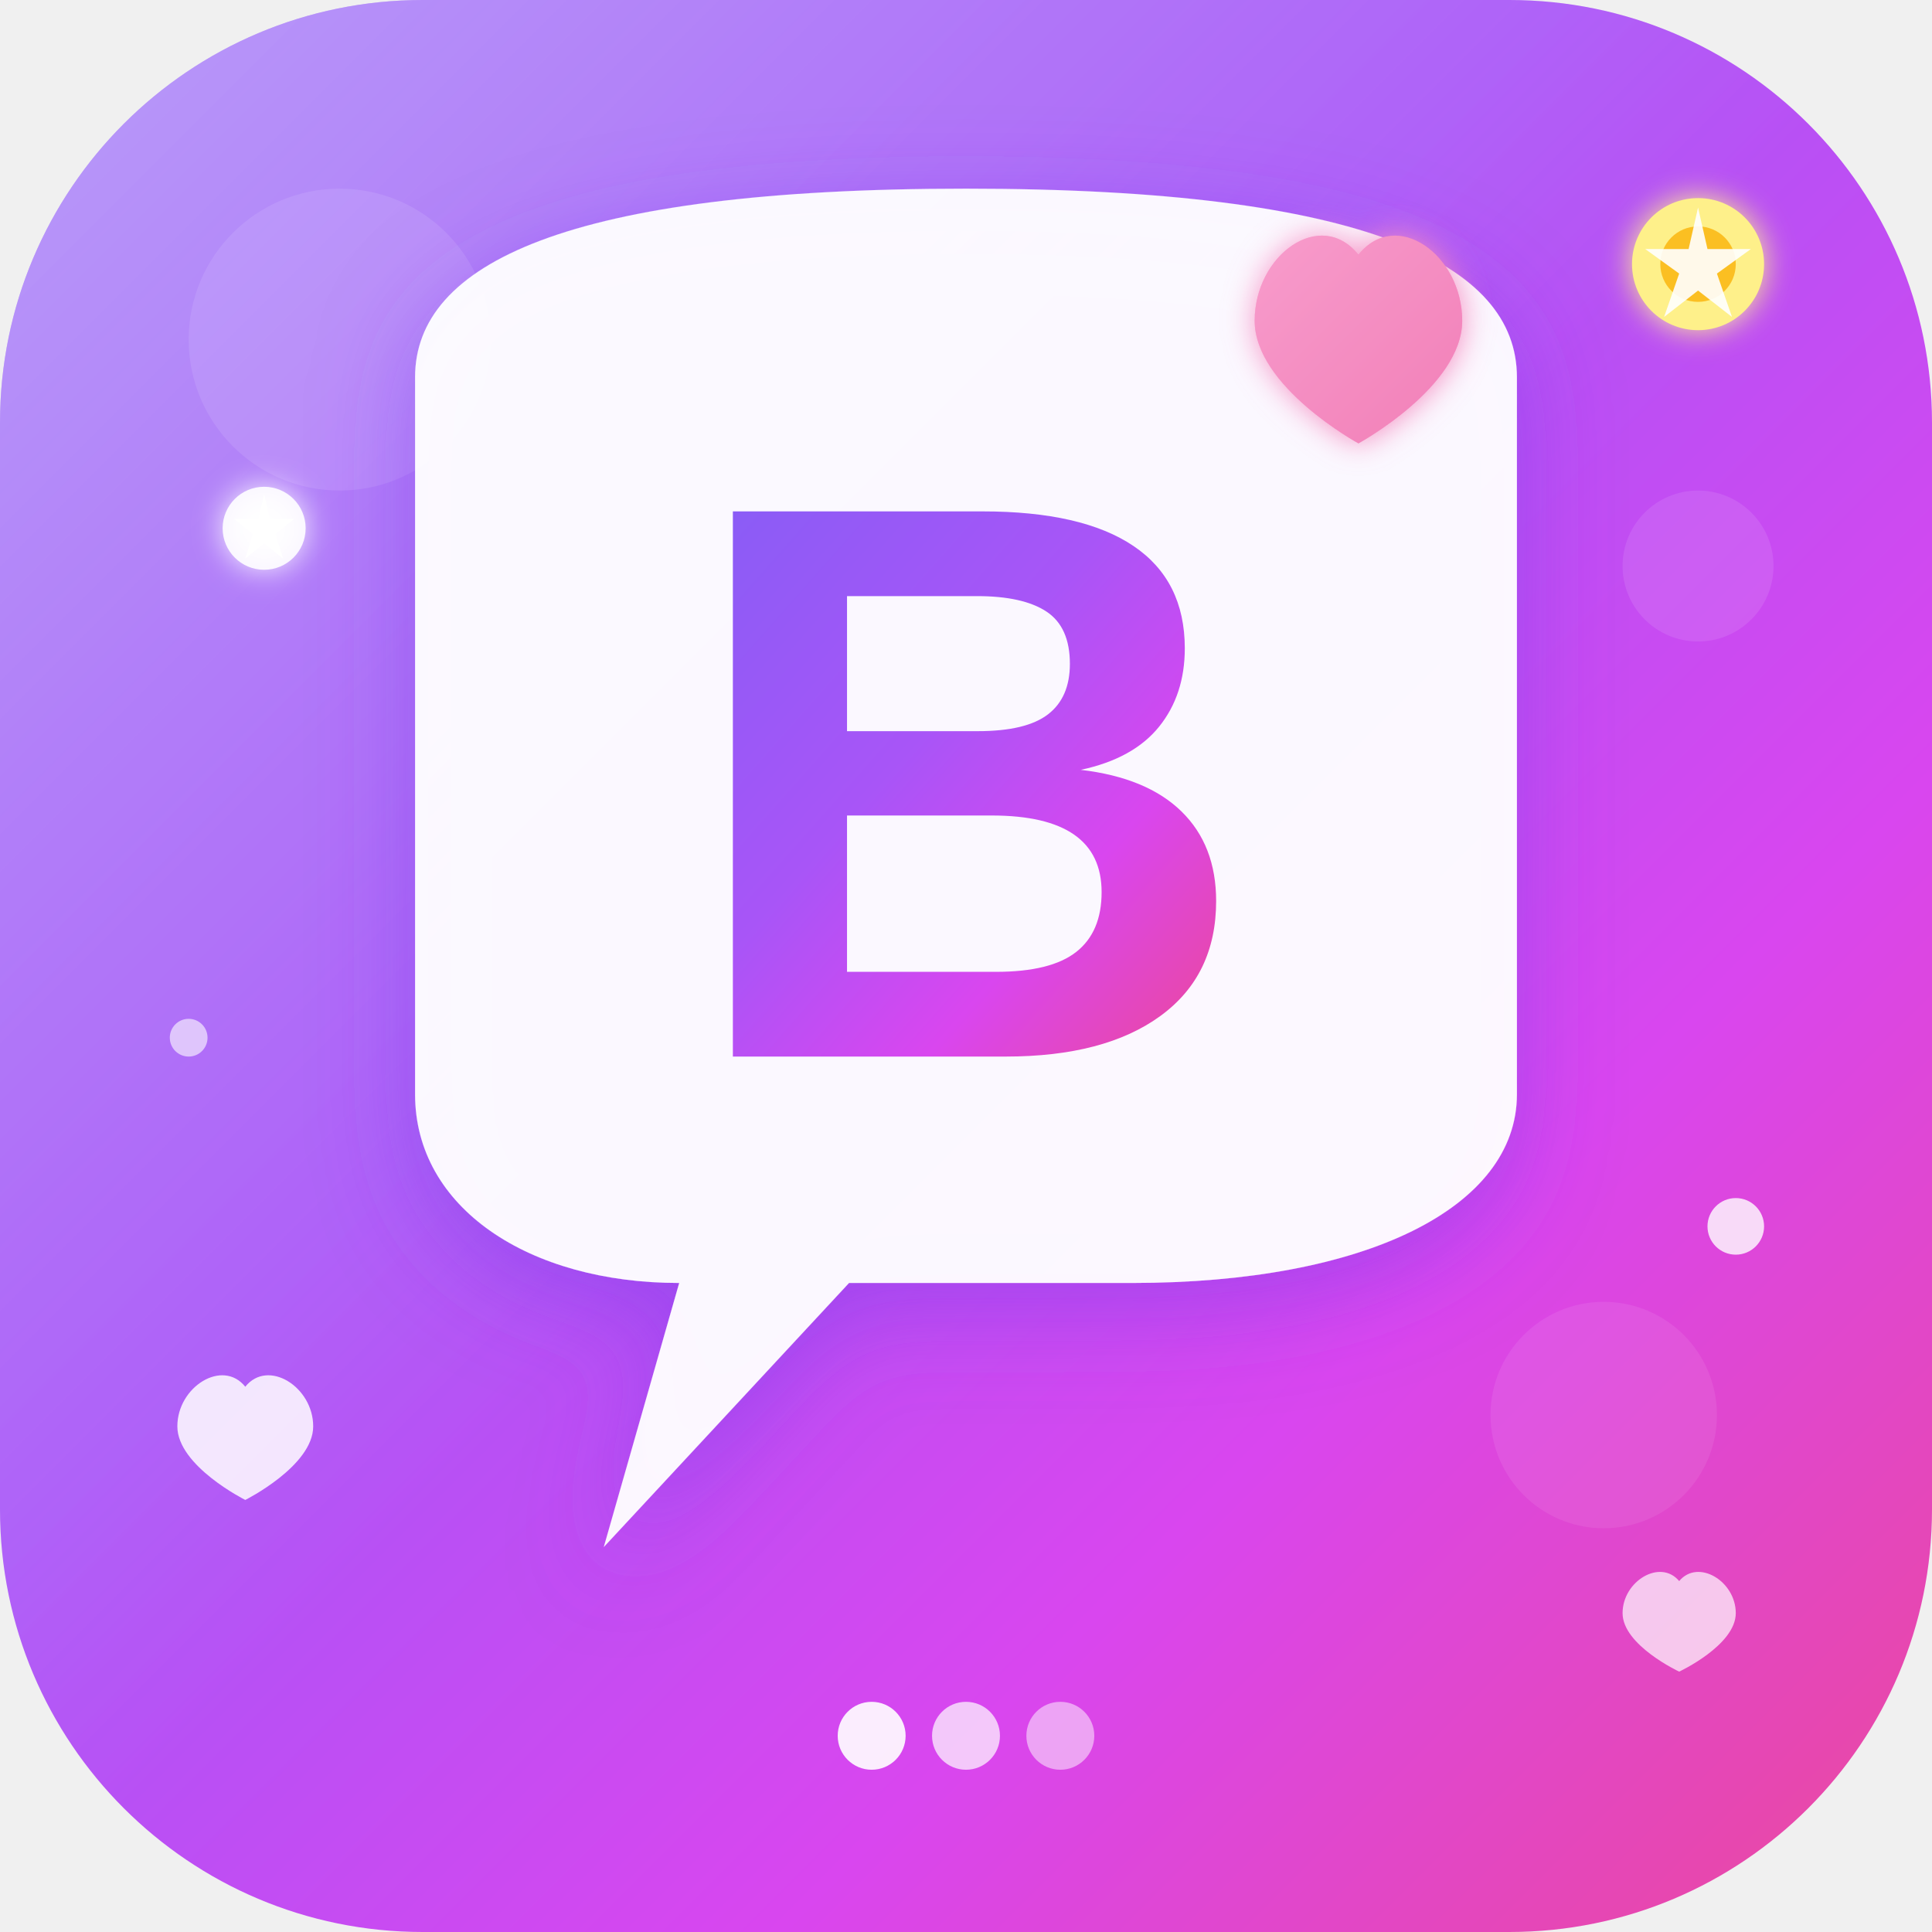
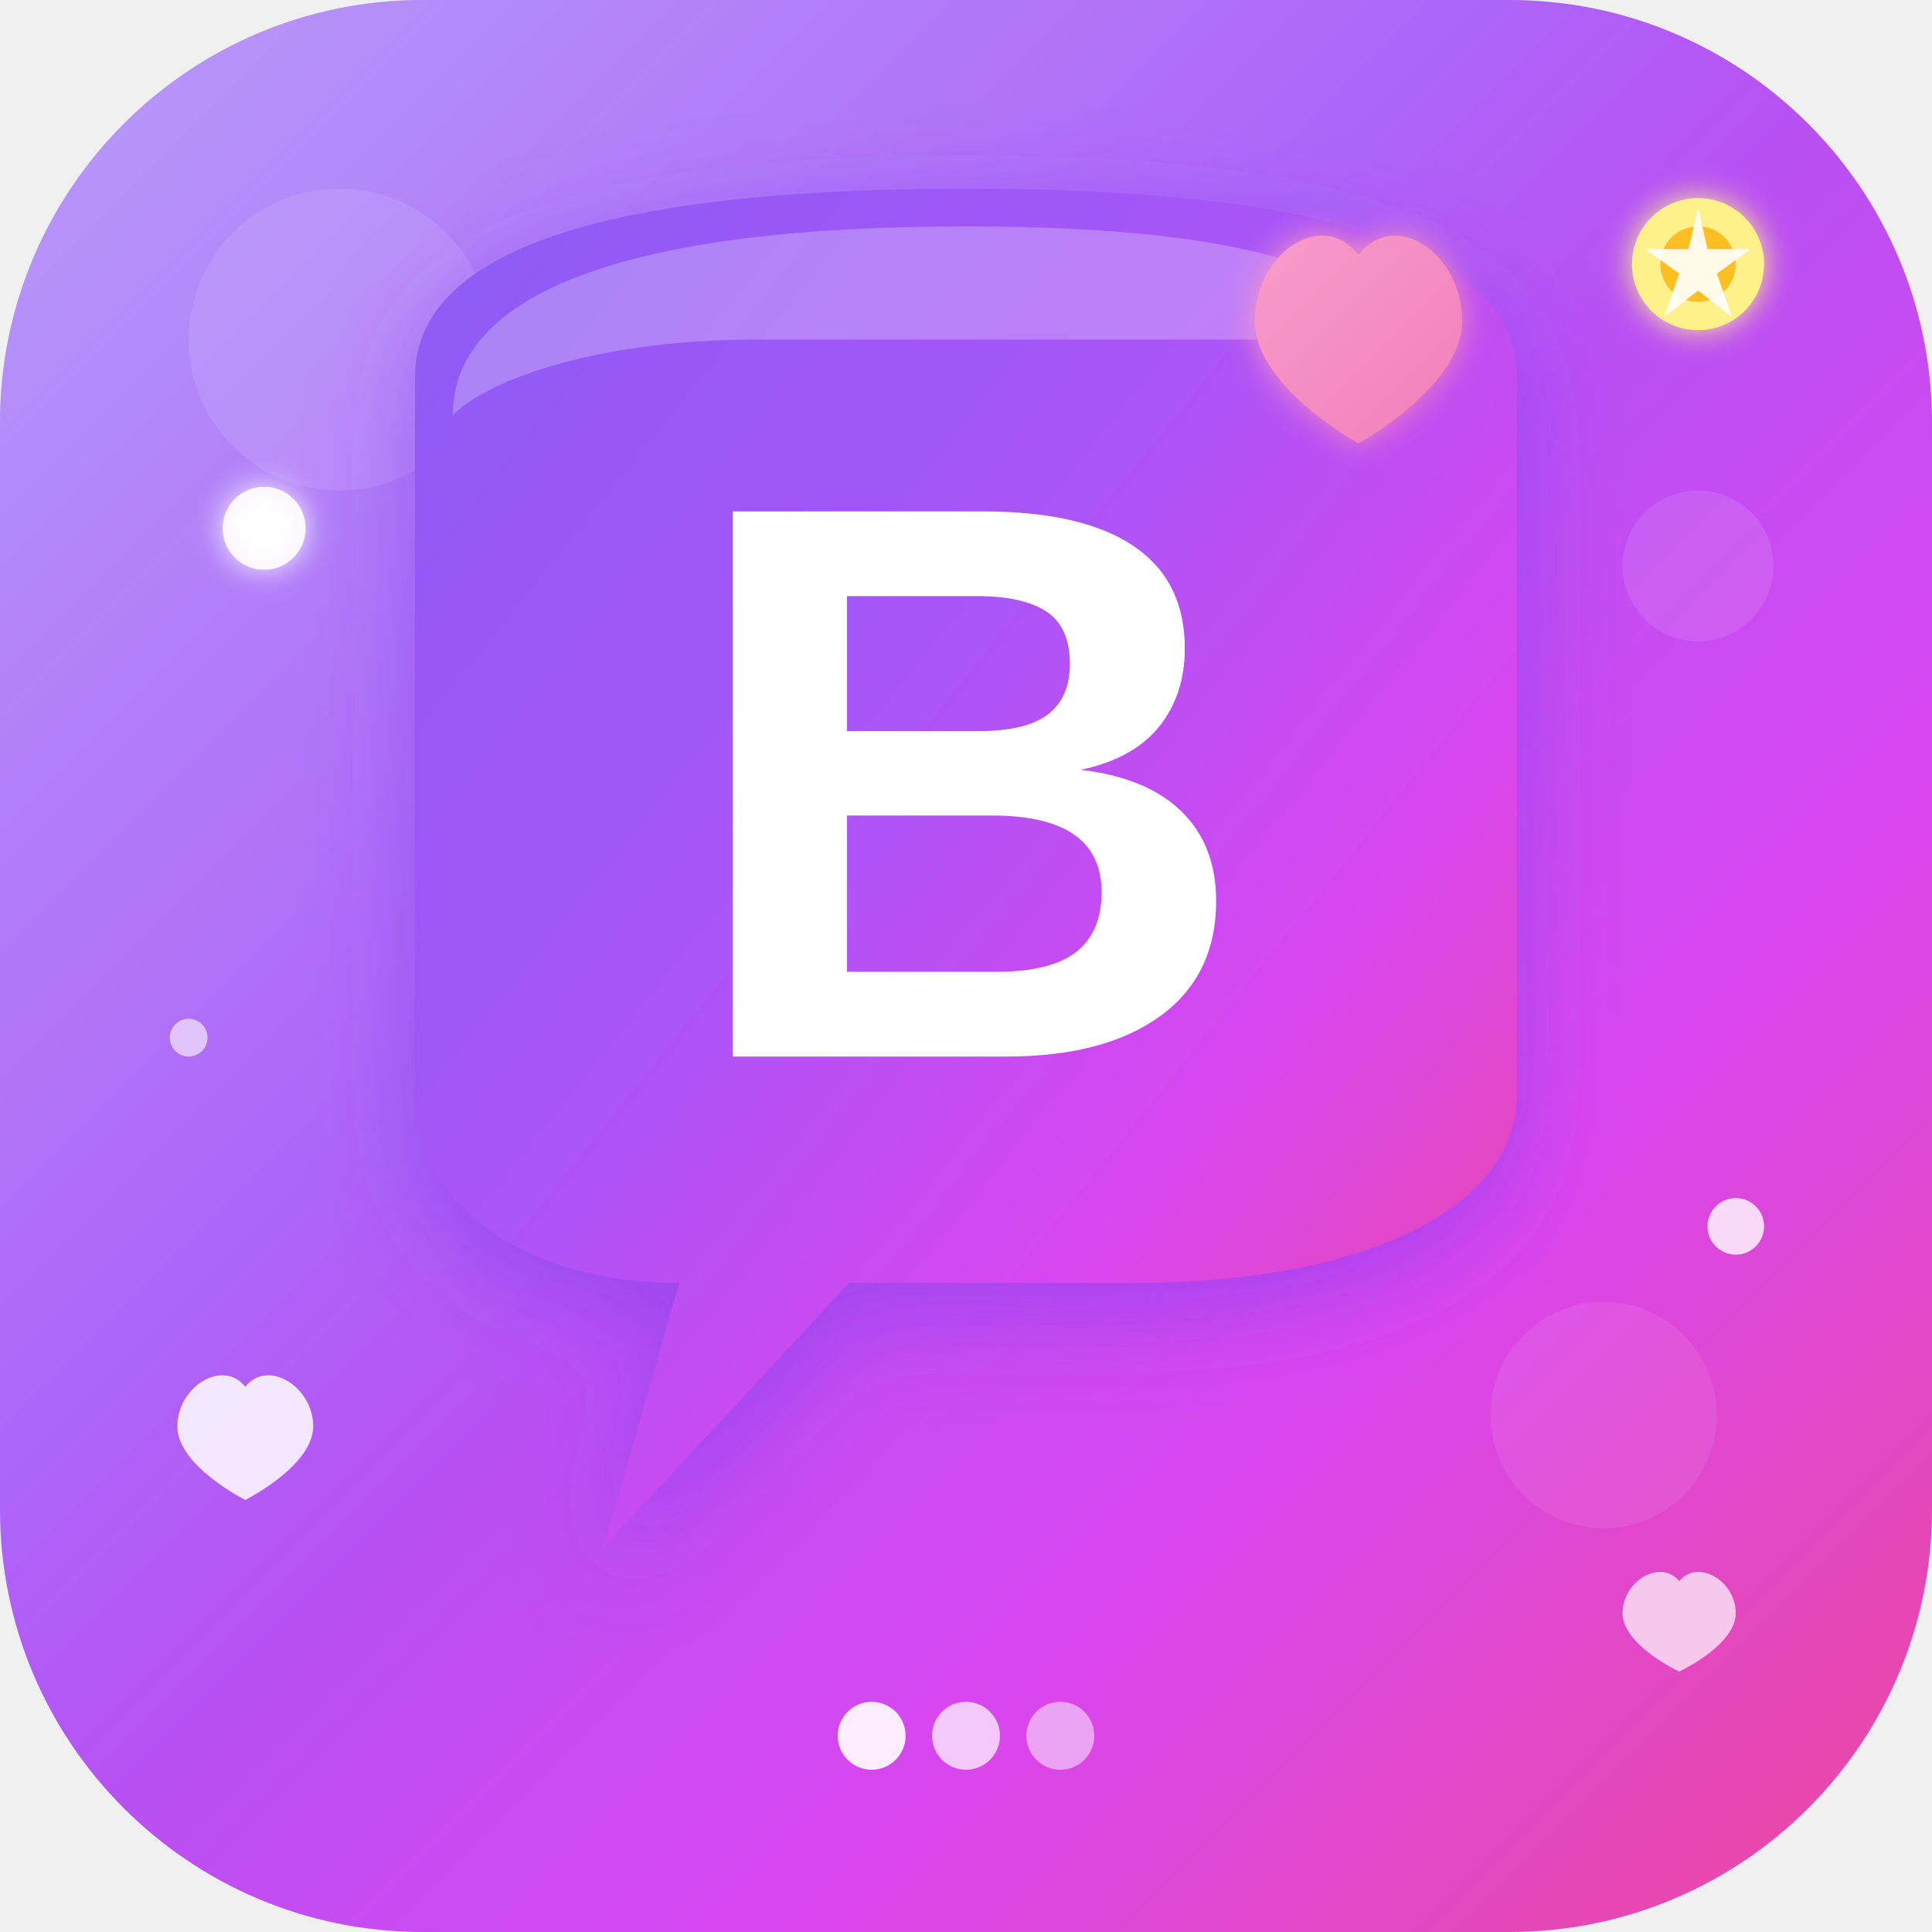
<svg xmlns="http://www.w3.org/2000/svg" width="1024" height="1024" viewBox="0 0 1024 1024">
  <defs>
    <linearGradient id="mainGradient" x1="0%" y1="0%" x2="100%" y2="100%">
      <stop offset="0%" style="stop-color:#8b5cf6;stop-opacity:1" />
      <stop offset="40%" style="stop-color:#a855f7;stop-opacity:1" />
      <stop offset="70%" style="stop-color:#d946ef;stop-opacity:1" />
      <stop offset="100%" style="stop-color:#ec4899;stop-opacity:1" />
    </linearGradient>
    <linearGradient id="shine" x1="0%" y1="0%" x2="100%" y2="100%">
      <stop offset="0%" style="stop-color:#ffffff;stop-opacity:0.4" />
      <stop offset="50%" style="stop-color:#ffffff;stop-opacity:0" />
      <stop offset="100%" style="stop-color:#ffffff;stop-opacity:0" />
    </linearGradient>
    <filter id="glow" x="-50%" y="-50%" width="200%" height="200%">
      <feGaussianBlur stdDeviation="8" result="coloredBlur" />
      <feMerge>
        <feMergeNode in="coloredBlur" />
        <feMergeNode in="SourceGraphic" />
      </feMerge>
    </filter>
    <filter id="shadow" x="-20%" y="-20%" width="140%" height="140%">
      <feDropShadow dx="0" dy="15" stdDeviation="25" flood-color="#7c3aed" flood-opacity="0.5" />
    </filter>
    <linearGradient id="heartGradient" x1="0%" y1="0%" x2="100%" y2="100%">
      <stop offset="0%" style="stop-color:#f472b6;stop-opacity:1" />
      <stop offset="100%" style="stop-color:#ec4899;stop-opacity:1" />
    </linearGradient>
  </defs>
  <rect x="0" y="0" width="1024" height="1024" rx="224" fill="url(#mainGradient)" />
  <rect x="0" y="0" width="1024" height="1024" rx="224" fill="url(#shine)" />
  <circle cx="180" cy="180" r="80" fill="white" opacity="0.1" />
  <circle cx="850" cy="750" r="60" fill="white" opacity="0.08" />
  <circle cx="900" cy="300" r="40" fill="white" opacity="0.1" />
  <g filter="url(#shadow)">
-     <path d="       M 220 200        C 220 140, 300 100, 512 100       C 724 100, 804 140, 804 200       L 804 580       C 804 640, 724 680, 600 680       L 450 680       L 320 820       L 360 680       C 280 680, 220 640, 220 580       Z     " fill="white" opacity="0.95" />
+     <path d="       M 220 200        C 220 140, 300 100, 512 100       C 724 100, 804 140, 804 200       L 804 580       C 804 640, 724 680, 600 680       L 450 680       L 320 820       L 360 680       C 280 680, 220 640, 220 580       Z     " fill="url(#mainGradient)" />
+     <path d="       M 240 220        C 240 160, 320 120, 512 120       C 650 120, 720 140, 750 180       L 400 180       C 320 180, 260 200, 240 220       Z     " fill="white" opacity="0.25" />
  </g>
-   <text x="512" y="560" font-family="SF Pro Display, -apple-system, BlinkMacSystemFont, Helvetica Neue, Arial, sans-serif" font-size="420" font-weight="900" fill="url(#mainGradient)" text-anchor="middle">B</text>
+   <text x="512" y="560" font-family="SF Pro Display, -apple-system, BlinkMacSystemFont, Helvetica Neue, Arial, sans-serif" font-size="420" font-weight="900" fill="white" text-anchor="middle">B</text>
  <g transform="translate(720, 160)" filter="url(#glow)">
    <path d="M0,-25 C-20,-50 -55,-25 -55,10 C-55,45 0,75 0,75 C0,75 55,45 55,10 C55,-25 20,-50 0,-25 Z" fill="url(#heartGradient)" />
    <path d="M0,-25 C-20,-50 -55,-25 -55,10 C-55,45 0,75 0,75 C0,75 55,45 55,10 C55,-25 20,-50 0,-25 Z" fill="white" opacity="0.3" />
  </g>
  <g transform="translate(900, 140)" filter="url(#glow)">
    <circle cx="0" cy="0" r="35" fill="#fef08a" />
    <circle cx="0" cy="0" r="20" fill="#fbbf24" />
    <path d="M0,-30 L5,-8 L28,-8 L10,5 L18,28 L0,14 L-18,28 L-10,5 L-28,-8 L-5,-8 Z" fill="white" opacity="0.9" />
  </g>
  <g transform="translate(140, 280)" filter="url(#glow)">
    <circle cx="0" cy="0" r="22" fill="white" opacity="0.9" />
    <path d="M0,-18 L3,-5 L16,-5 L6,3 L10,16 L0,8 L-10,16 L-6,3 L-16,-5 L-3,-5 Z" fill="white" />
  </g>
  <g transform="translate(920, 650)">
    <circle cx="0" cy="0" r="15" fill="white" opacity="0.8" />
  </g>
  <g transform="translate(100, 550)">
    <circle cx="0" cy="0" r="10" fill="white" opacity="0.6" />
  </g>
  <g transform="translate(130, 750)" opacity="0.85">
    <path d="M0,-15 C-12,-30 -36,-15 -36,6 C-36,27 0,45 0,45 C0,45 36,27 36,6 C36,-15 12,-30 0,-15 Z" fill="white" />
  </g>
  <g transform="translate(890, 850)" opacity="0.7">
    <path d="M0,-12 C-10,-24 -30,-12 -30,5 C-30,22 0,36 0,36 C0,36 30,22 30,5 C30,-12 10,-24 0,-12 Z" fill="white" />
  </g>
  <g transform="translate(512, 920)">
    <circle cx="-50" cy="0" r="18" fill="white" opacity="0.9" />
    <circle cx="0" cy="0" r="18" fill="white" opacity="0.7" />
    <circle cx="50" cy="0" r="18" fill="white" opacity="0.5" />
  </g>
</svg>
